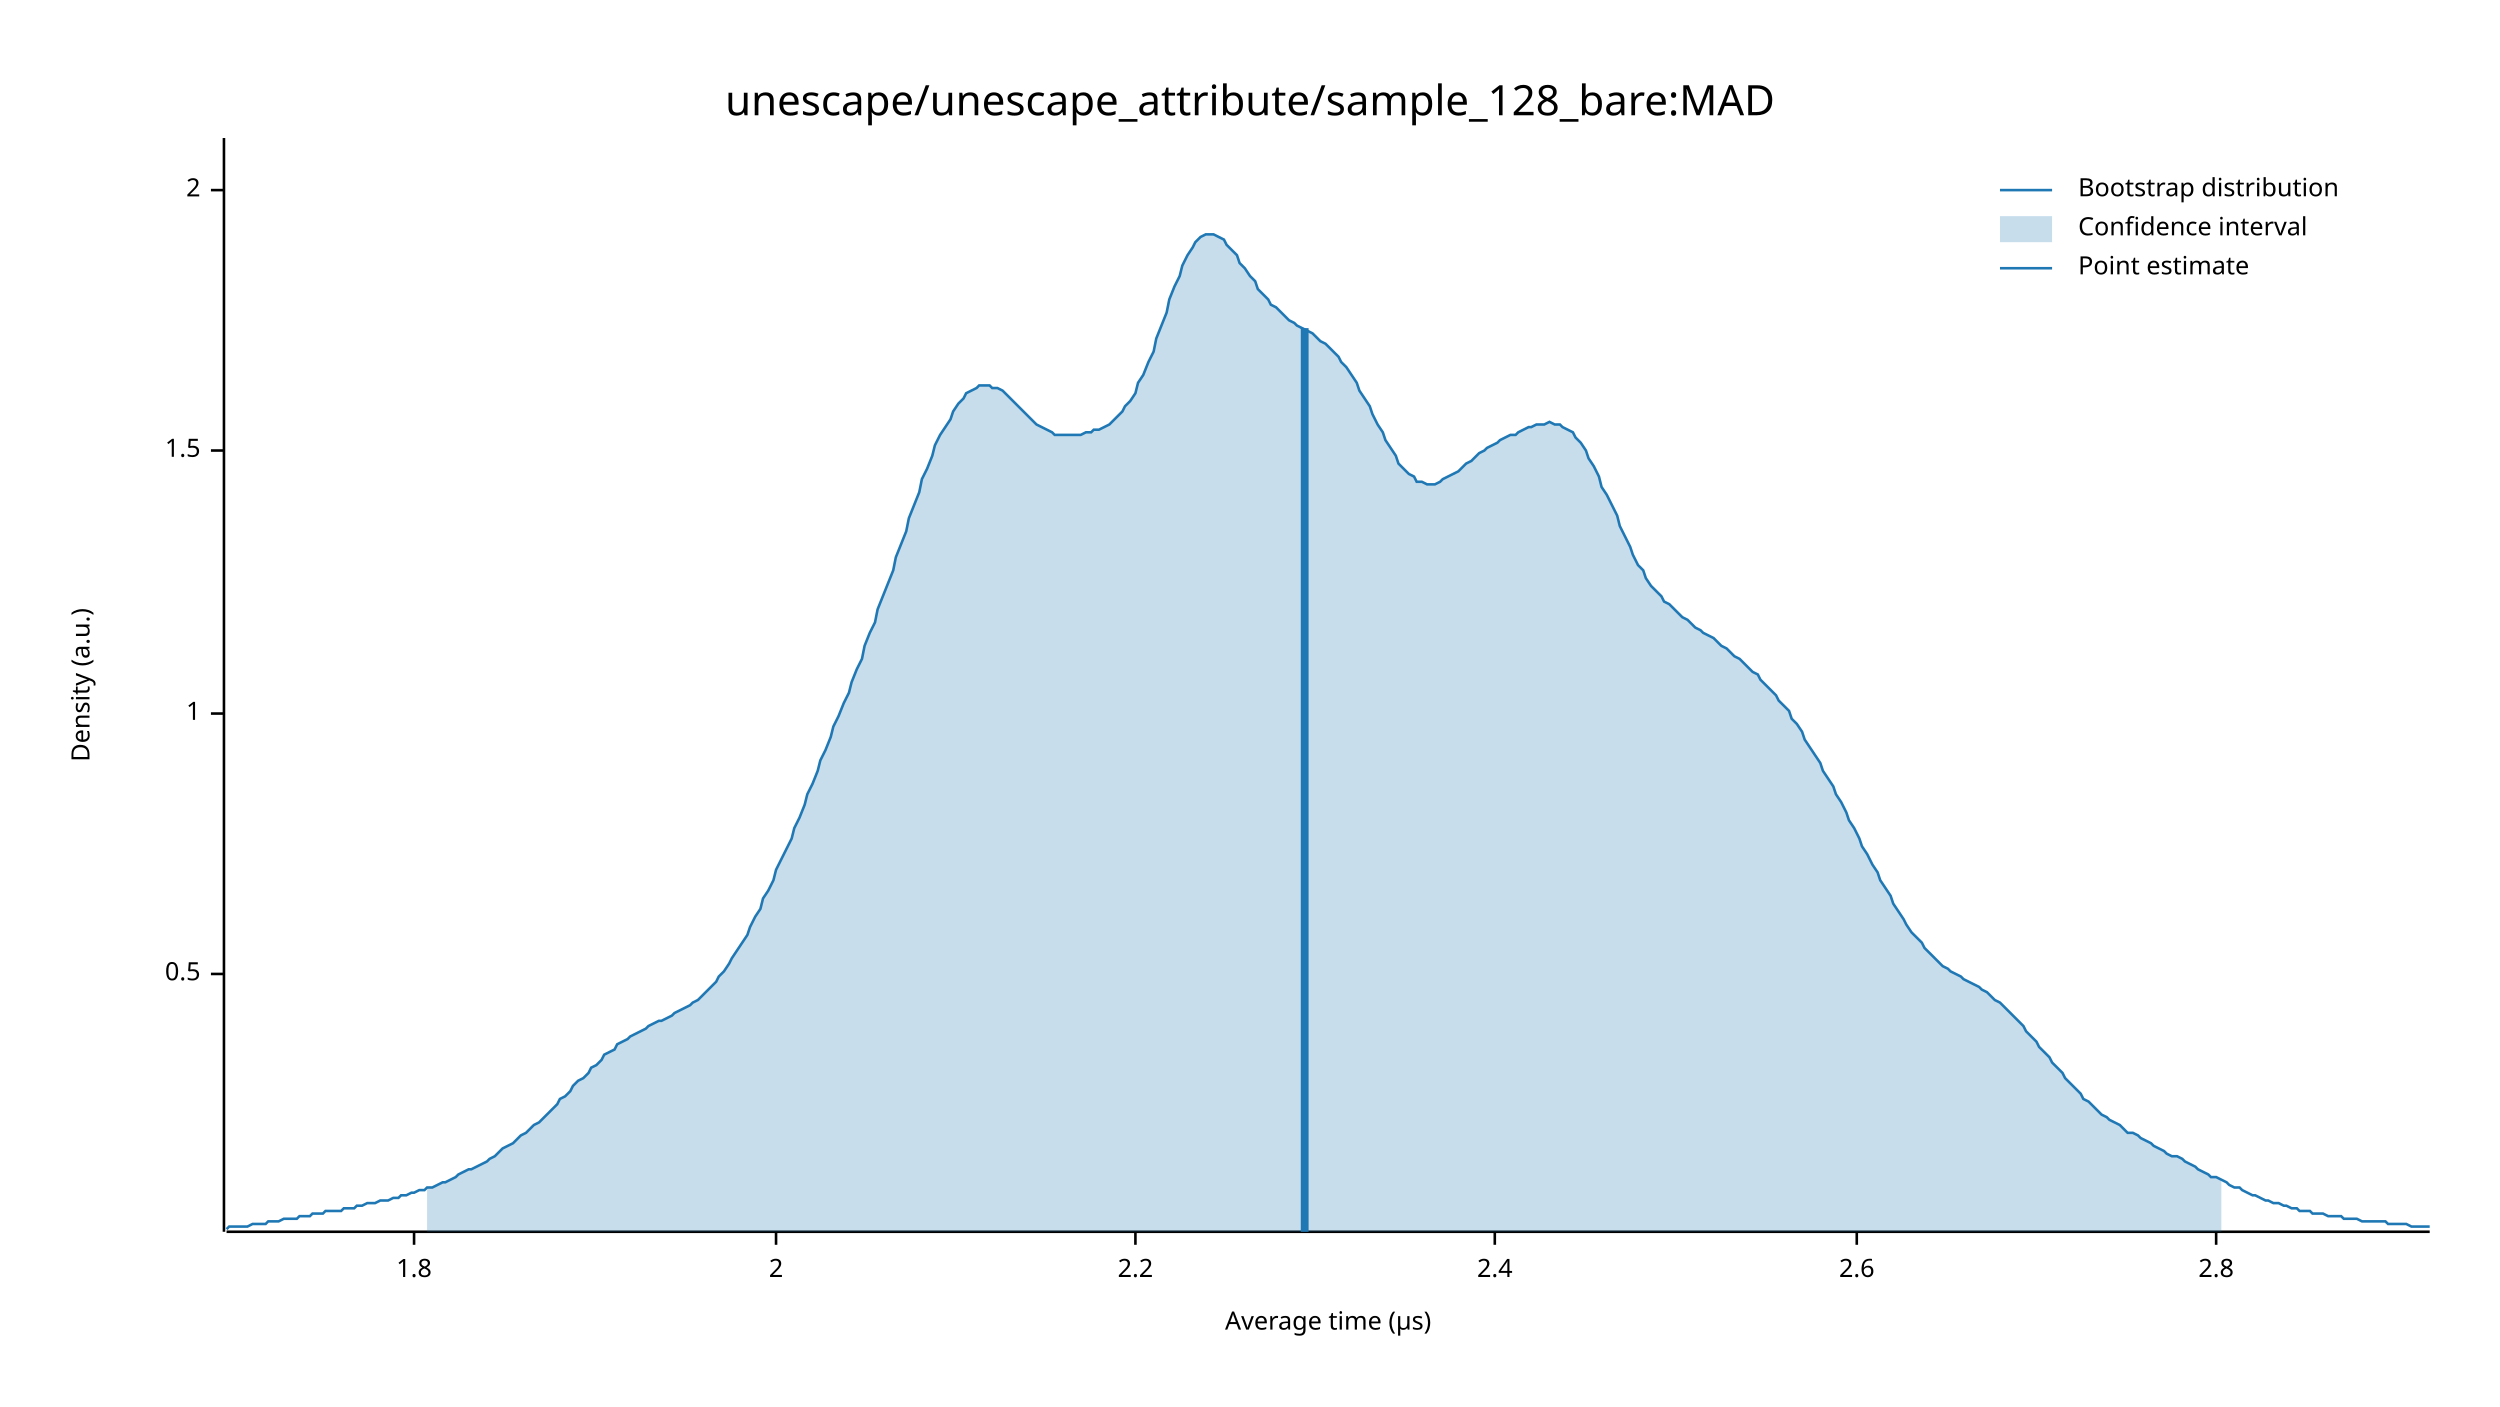
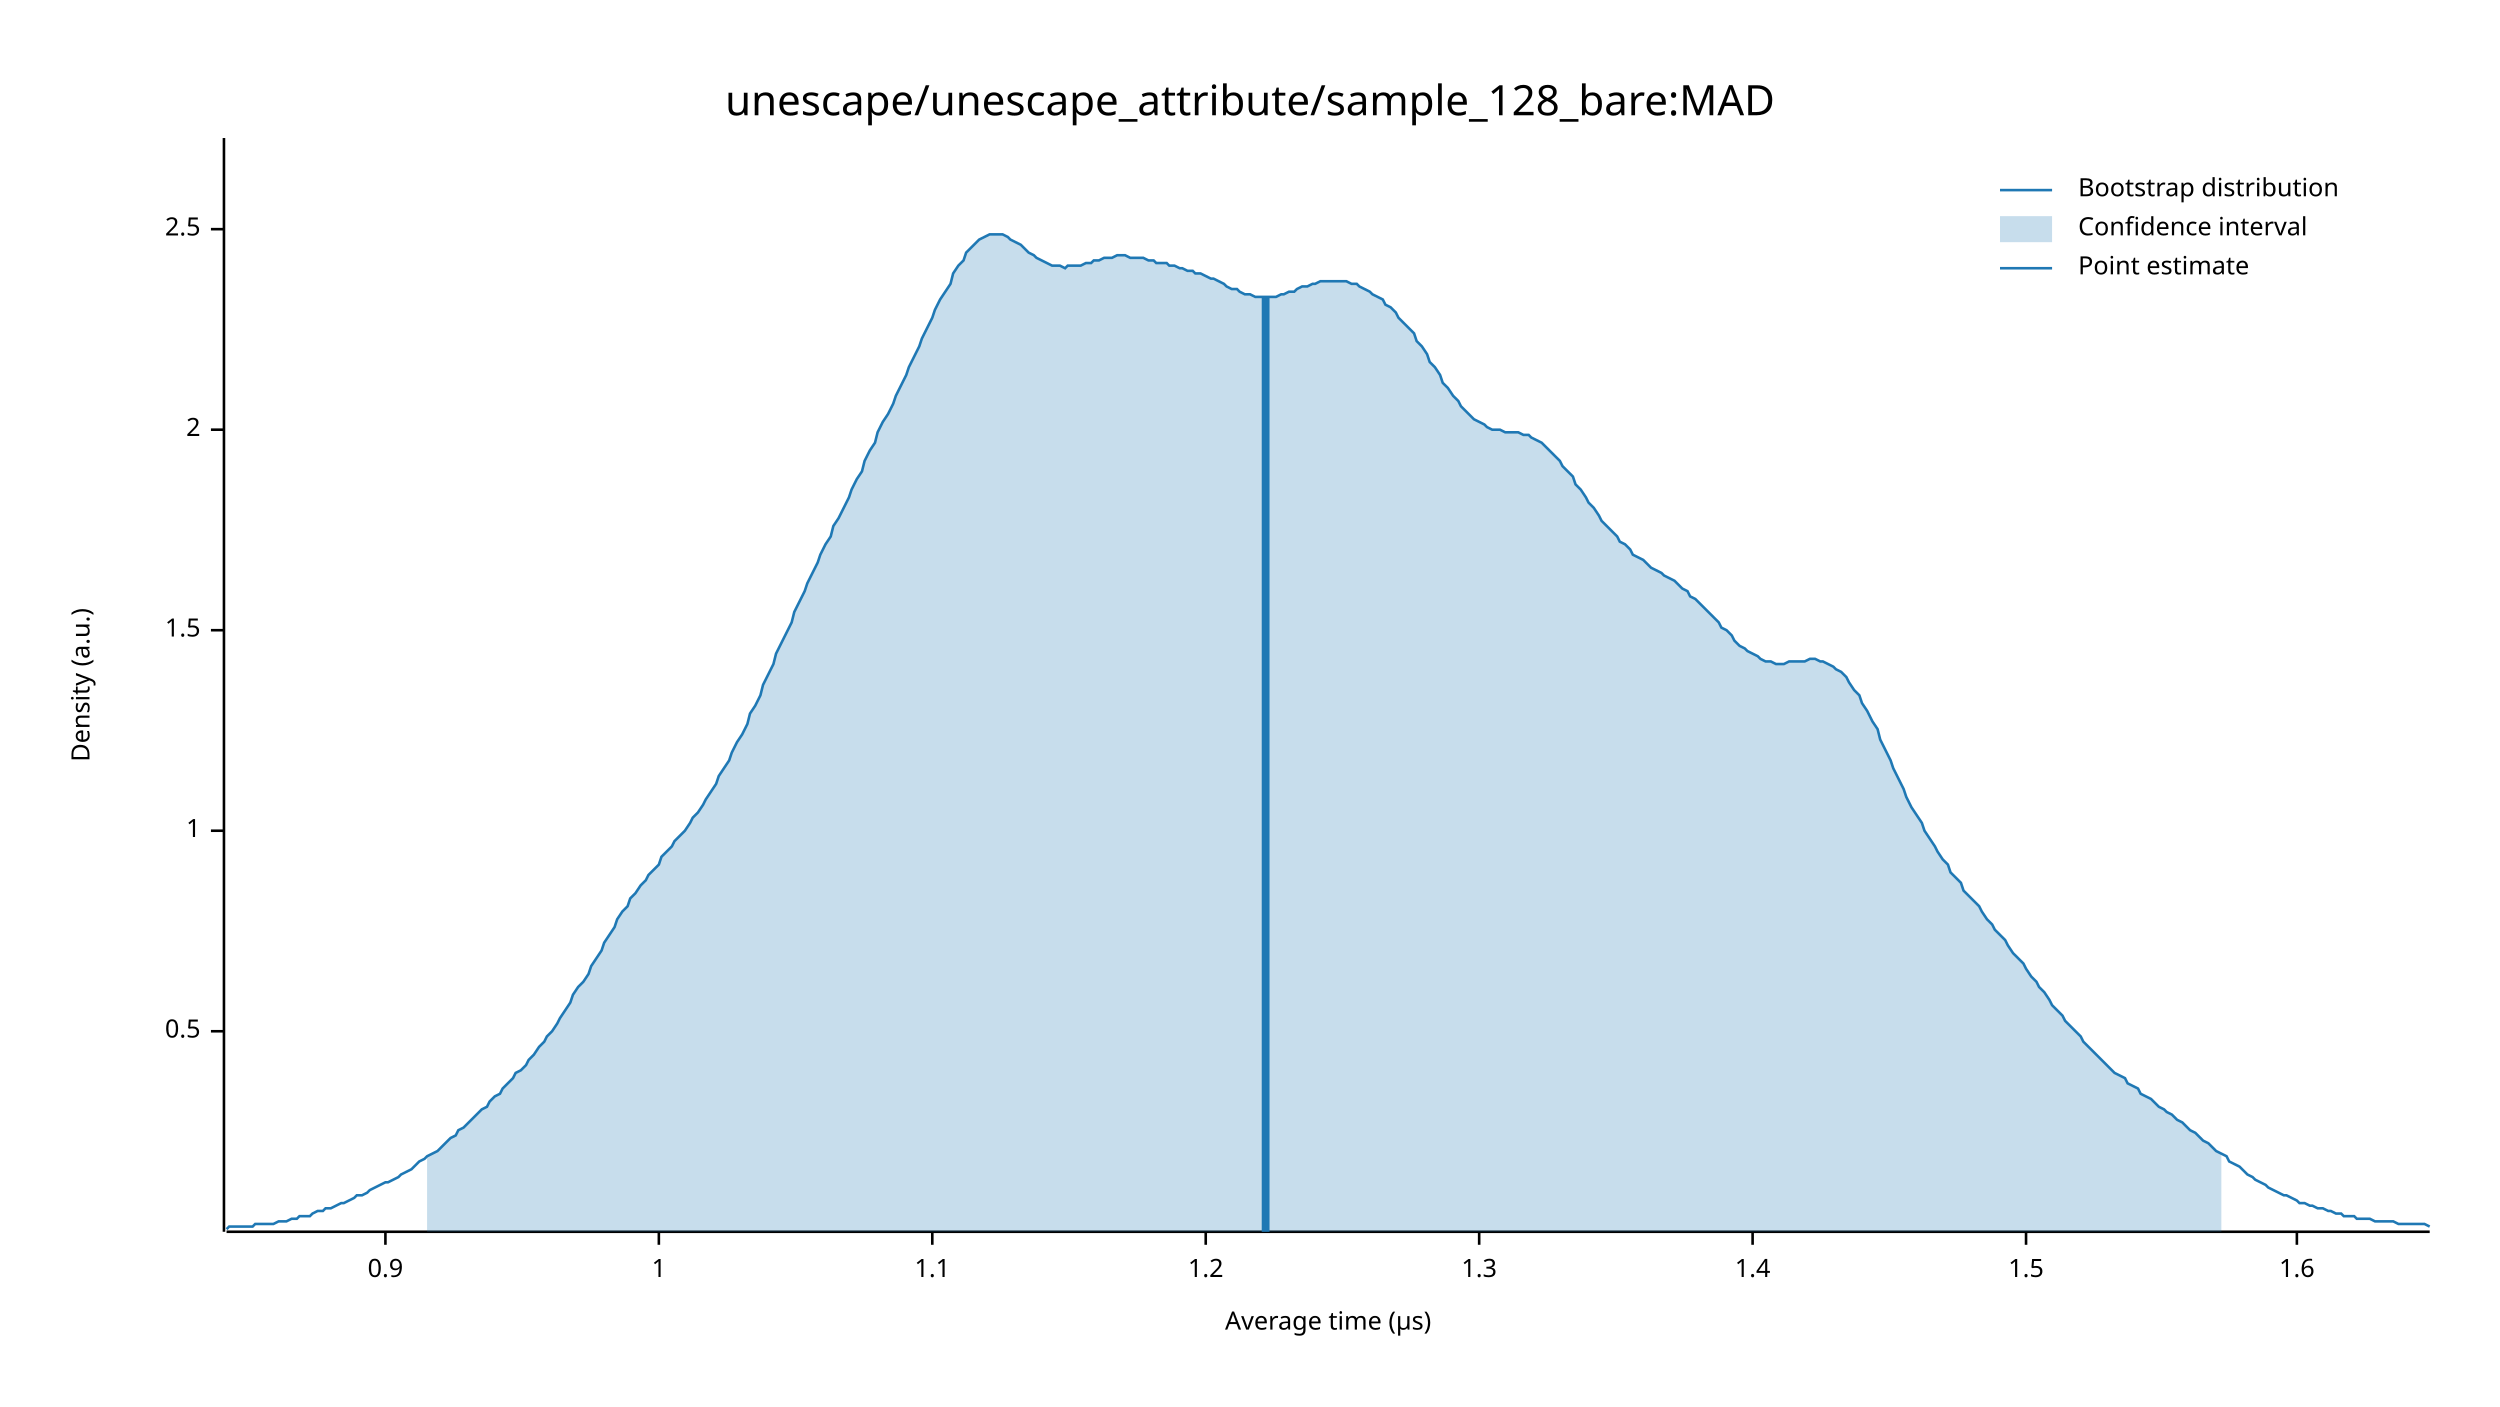
<svg xmlns="http://www.w3.org/2000/svg" width="960" height="540" viewBox="0 0 960 540">
  <text x="480" y="32" dy="0.76em" text-anchor="middle" font-family="sans-serif" font-size="16.129" opacity="1" fill="#000000">
unescape/unescape_attribute/sample_128_bare:MAD
</text>
  <text x="27" y="263" dy="0.76em" text-anchor="middle" font-family="sans-serif" font-size="9.677" opacity="1" fill="#000000" transform="rotate(270, 27, 263)">
Density (a.u.)
</text>
  <text x="510" y="513" dy="-0.5ex" text-anchor="middle" font-family="sans-serif" font-size="9.677" opacity="1" fill="#000000">
Average time (µs)
</text>
  <polyline fill="none" opacity="1" stroke="#000000" stroke-width="1" points="86,53 86,473 " />
-   <text x="77" y="374" dy="0.5ex" text-anchor="end" font-family="sans-serif" font-size="9.677" opacity="1" fill="#000000">
+   <text x="77" y="396" dy="0.5ex" text-anchor="end" font-family="sans-serif" font-size="9.677" opacity="1" fill="#000000">
0.5
</text>
-   <polyline fill="none" opacity="1" stroke="#000000" stroke-width="1" points="81,374 86,374 " />
-   <text x="77" y="274" dy="0.5ex" text-anchor="end" font-family="sans-serif" font-size="9.677" opacity="1" fill="#000000">
+   <polyline fill="none" opacity="1" stroke="#000000" stroke-width="1" points="81,396 86,396 " />
+   <text x="77" y="319" dy="0.5ex" text-anchor="end" font-family="sans-serif" font-size="9.677" opacity="1" fill="#000000">
1
</text>
-   <polyline fill="none" opacity="1" stroke="#000000" stroke-width="1" points="81,274 86,274 " />
-   <text x="77" y="173" dy="0.5ex" text-anchor="end" font-family="sans-serif" font-size="9.677" opacity="1" fill="#000000">
+   <polyline fill="none" opacity="1" stroke="#000000" stroke-width="1" points="81,319 86,319 " />
+   <text x="77" y="242" dy="0.5ex" text-anchor="end" font-family="sans-serif" font-size="9.677" opacity="1" fill="#000000">
1.5
</text>
-   <polyline fill="none" opacity="1" stroke="#000000" stroke-width="1" points="81,173 86,173 " />
-   <text x="77" y="73" dy="0.5ex" text-anchor="end" font-family="sans-serif" font-size="9.677" opacity="1" fill="#000000">
+   <polyline fill="none" opacity="1" stroke="#000000" stroke-width="1" points="81,242 86,242 " />
+   <text x="77" y="165" dy="0.5ex" text-anchor="end" font-family="sans-serif" font-size="9.677" opacity="1" fill="#000000">
2
</text>
-   <polyline fill="none" opacity="1" stroke="#000000" stroke-width="1" points="81,73 86,73 " />
+   <polyline fill="none" opacity="1" stroke="#000000" stroke-width="1" points="81,165 86,165 " />
+   <text x="77" y="88" dy="0.5ex" text-anchor="end" font-family="sans-serif" font-size="9.677" opacity="1" fill="#000000">
+ 2.5
+ </text>
+   <polyline fill="none" opacity="1" stroke="#000000" stroke-width="1" points="81,88 86,88 " />
  <polyline fill="none" opacity="1" stroke="#000000" stroke-width="1" points="87,473 933,473 " />
-   <text x="159" y="483" dy="0.76em" text-anchor="middle" font-family="sans-serif" font-size="9.677" opacity="1" fill="#000000">
- 1.8
+   <text x="148" y="483" dy="0.76em" text-anchor="middle" font-family="sans-serif" font-size="9.677" opacity="1" fill="#000000">
+ 0.9
</text>
-   <polyline fill="none" opacity="1" stroke="#000000" stroke-width="1" points="159,473 159,478 " />
-   <text x="298" y="483" dy="0.76em" text-anchor="middle" font-family="sans-serif" font-size="9.677" opacity="1" fill="#000000">
- 2
+   <polyline fill="none" opacity="1" stroke="#000000" stroke-width="1" points="148,473 148,478 " />
+   <text x="253" y="483" dy="0.76em" text-anchor="middle" font-family="sans-serif" font-size="9.677" opacity="1" fill="#000000">
+ 1
</text>
-   <polyline fill="none" opacity="1" stroke="#000000" stroke-width="1" points="298,473 298,478 " />
-   <text x="436" y="483" dy="0.76em" text-anchor="middle" font-family="sans-serif" font-size="9.677" opacity="1" fill="#000000">
- 2.2
+   <polyline fill="none" opacity="1" stroke="#000000" stroke-width="1" points="253,473 253,478 " />
+   <text x="358" y="483" dy="0.76em" text-anchor="middle" font-family="sans-serif" font-size="9.677" opacity="1" fill="#000000">
+ 1.1
</text>
-   <polyline fill="none" opacity="1" stroke="#000000" stroke-width="1" points="436,473 436,478 " />
-   <text x="574" y="483" dy="0.76em" text-anchor="middle" font-family="sans-serif" font-size="9.677" opacity="1" fill="#000000">
- 2.4
+   <polyline fill="none" opacity="1" stroke="#000000" stroke-width="1" points="358,473 358,478 " />
+   <text x="463" y="483" dy="0.76em" text-anchor="middle" font-family="sans-serif" font-size="9.677" opacity="1" fill="#000000">
+ 1.2
</text>
-   <polyline fill="none" opacity="1" stroke="#000000" stroke-width="1" points="574,473 574,478 " />
-   <text x="713" y="483" dy="0.76em" text-anchor="middle" font-family="sans-serif" font-size="9.677" opacity="1" fill="#000000">
- 2.6
+   <polyline fill="none" opacity="1" stroke="#000000" stroke-width="1" points="463,473 463,478 " />
+   <text x="568" y="483" dy="0.76em" text-anchor="middle" font-family="sans-serif" font-size="9.677" opacity="1" fill="#000000">
+ 1.3
</text>
-   <polyline fill="none" opacity="1" stroke="#000000" stroke-width="1" points="713,473 713,478 " />
-   <text x="851" y="483" dy="0.76em" text-anchor="middle" font-family="sans-serif" font-size="9.677" opacity="1" fill="#000000">
- 2.8
+   <polyline fill="none" opacity="1" stroke="#000000" stroke-width="1" points="568,473 568,478 " />
+   <text x="673" y="483" dy="0.76em" text-anchor="middle" font-family="sans-serif" font-size="9.677" opacity="1" fill="#000000">
+ 1.4
</text>
-   <polyline fill="none" opacity="1" stroke="#000000" stroke-width="1" points="851,473 851,478 " />
-   <polyline fill="none" opacity="1" stroke="#1F78B4" stroke-width="1" points="87,472 88,471 90,471 92,471 93,471 95,471 97,470 98,470 100,470 102,470 103,469 105,469 107,469 109,468 110,468 112,468 114,468 115,467 117,467 119,467 120,466 122,466 124,466 125,465 127,465 129,465 131,465 132,464 134,464 136,464 137,463 139,463 141,462 142,462 144,462 146,461 148,461 149,461 151,460 153,460 154,459 156,459 158,458 159,458 161,457 163,457 164,456 166,456 168,455 170,454 171,454 173,453 175,452 176,451 178,450 180,449 181,449 183,448 185,447 187,446 188,445 190,444 192,442 193,441 195,440 197,439 198,438 200,436 202,435 203,434 205,432 207,431 209,429 210,428 212,426 214,424 215,422 217,421 219,419 220,417 222,415 224,414 226,412 227,410 229,409 231,407 232,405 234,404 236,403 237,401 239,400 241,399 242,398 244,397 246,396 248,395 249,394 251,393 253,392 254,392 256,391 258,390 259,389 261,388 263,387 265,386 266,385 268,384 270,382 271,381 273,379 275,377 276,375 278,373 280,370 281,368 283,365 285,362 287,359 288,356 290,352 292,349 293,345 295,342 297,338 298,334 300,330 302,326 304,322 305,318 307,314 309,309 310,305 312,301 314,296 315,292 317,288 319,283 320,279 322,275 324,270 326,266 327,262 329,257 331,253 332,248 334,243 336,239 337,234 339,229 341,224 343,219 344,214 346,209 348,204 349,199 351,194 353,189 354,184 356,180 358,175 359,171 361,167 363,164 365,161 366,158 368,155 370,153 371,151 373,150 375,149 376,148 378,148 380,148 381,149 383,149 385,150 387,152 388,153 390,155 392,157 393,158 395,160 397,162 398,163 400,164 402,165 404,166 405,167 407,167 409,167 410,167 412,167 414,167 415,167 417,166 419,166 420,165 422,165 424,164 426,163 427,162 429,160 431,158 432,156 434,154 436,151 437,147 439,144 441,139 443,135 444,130 446,125 448,120 449,115 451,110 453,106 454,102 456,98 458,95 459,93 461,91 463,90 465,90 466,90 468,91 470,92 471,94 473,96 475,98 476,101 478,103 480,106 482,108 483,111 485,113 487,115 488,117 490,118 492,120 493,121 495,123 497,124 498,125 500,126 502,127 504,128 505,129 507,131 509,132 510,133 512,135 514,137 515,139 517,141 519,144 521,147 522,150 524,153 526,156 527,159 529,163 531,166 532,169 534,172 536,175 537,178 539,180 541,182 543,183 544,185 546,185 548,186 549,186 551,186 553,185 554,184 556,183 558,182 560,181 561,180 563,178 565,177 566,176 568,174 570,173 571,172 573,171 575,170 576,169 578,168 580,167 582,167 583,166 585,165 587,164 588,164 590,163 592,163 593,163 595,162 597,163 599,163 600,164 602,165 604,166 605,168 607,170 609,173 610,176 612,179 614,183 615,187 617,190 619,194 621,198 622,202 624,206 626,210 627,213 629,217 631,219 632,222 634,225 636,227 638,229 639,231 641,232 643,234 644,235 646,237 648,238 649,239 651,241 653,242 654,243 656,244 658,245 660,247 661,248 663,249 665,251 666,252 668,253 670,255 671,256 673,258 675,259 676,261 678,263 680,265 682,267 683,269 685,271 687,273 688,276 690,278 692,281 693,284 695,287 697,290 699,293 700,296 702,299 704,302 705,305 707,308 709,312 710,315 712,318 714,322 715,325 717,328 719,332 721,335 722,338 724,341 726,344 727,347 729,350 731,353 732,355 734,358 736,360 738,362 739,364 741,366 743,368 744,369 746,371 748,372 749,373 751,374 753,375 754,376 756,377 758,378 760,379 761,380 763,381 765,383 766,384 768,385 770,387 771,388 773,390 775,392 777,394 778,396 780,398 782,400 783,402 785,404 787,406 788,408 790,410 792,412 793,414 795,416 797,418 799,420 800,422 802,423 804,425 805,426 807,428 809,429 810,430 812,431 814,432 816,434 817,435 819,435 821,436 822,437 824,438 826,439 827,440 829,441 831,442 832,443 834,444 836,444 838,445 839,446 841,447 843,448 844,449 846,450 848,451 849,452 851,452 853,453 855,454 856,455 858,456 860,456 861,457 863,458 865,459 866,459 868,460 870,461 871,461 873,462 875,462 877,463 878,463 880,464 882,464 883,465 885,465 887,465 888,466 890,466 892,466 894,467 895,467 897,467 899,467 900,468 902,468 904,468 905,468 907,469 909,469 910,469 912,469 914,469 916,469 917,470 919,470 921,470 922,470 924,470 926,471 927,471 929,471 931,471 933,471 " />
-   <polygon opacity="0.25" fill="#1F78B4" points="164,456 166,456 168,455 170,454 171,454 173,453 175,452 176,451 178,450 180,449 181,449 183,448 185,447 187,446 188,445 190,444 192,442 193,441 195,440 197,439 198,438 200,436 202,435 203,434 205,432 207,431 209,429 210,428 212,426 214,424 215,422 217,421 219,419 220,417 222,415 224,414 226,412 227,410 229,409 231,407 232,405 234,404 236,403 237,401 239,400 241,399 242,398 244,397 246,396 248,395 249,394 251,393 253,392 254,392 256,391 258,390 259,389 261,388 263,387 265,386 266,385 268,384 270,382 271,381 273,379 275,377 276,375 278,373 280,370 281,368 283,365 285,362 287,359 288,356 290,352 292,349 293,345 295,342 297,338 298,334 300,330 302,326 304,322 305,318 307,314 309,309 310,305 312,301 314,296 315,292 317,288 319,283 320,279 322,275 324,270 326,266 327,262 329,257 331,253 332,248 334,243 336,239 337,234 339,229 341,224 343,219 344,214 346,209 348,204 349,199 351,194 353,189 354,184 356,180 358,175 359,171 361,167 363,164 365,161 366,158 368,155 370,153 371,151 373,150 375,149 376,148 378,148 380,148 381,149 383,149 385,150 387,152 388,153 390,155 392,157 393,158 395,160 397,162 398,163 400,164 402,165 404,166 405,167 407,167 409,167 410,167 412,167 414,167 415,167 417,166 419,166 420,165 422,165 424,164 426,163 427,162 429,160 431,158 432,156 434,154 436,151 437,147 439,144 441,139 443,135 444,130 446,125 448,120 449,115 451,110 453,106 454,102 456,98 458,95 459,93 461,91 463,90 465,90 466,90 468,91 470,92 471,94 473,96 475,98 476,101 478,103 480,106 482,108 483,111 485,113 487,115 488,117 490,118 492,120 493,121 495,123 497,124 498,125 500,126 502,127 504,128 505,129 507,131 509,132 510,133 512,135 514,137 515,139 517,141 519,144 521,147 522,150 524,153 526,156 527,159 529,163 531,166 532,169 534,172 536,175 537,178 539,180 541,182 543,183 544,185 546,185 548,186 549,186 551,186 553,185 554,184 556,183 558,182 560,181 561,180 563,178 565,177 566,176 568,174 570,173 571,172 573,171 575,170 576,169 578,168 580,167 582,167 583,166 585,165 587,164 588,164 590,163 592,163 593,163 595,162 597,163 599,163 600,164 602,165 604,166 605,168 607,170 609,173 610,176 612,179 614,183 615,187 617,190 619,194 621,198 622,202 624,206 626,210 627,213 629,217 631,219 632,222 634,225 636,227 638,229 639,231 641,232 643,234 644,235 646,237 648,238 649,239 651,241 653,242 654,243 656,244 658,245 660,247 661,248 663,249 665,251 666,252 668,253 670,255 671,256 673,258 675,259 676,261 678,263 680,265 682,267 683,269 685,271 687,273 688,276 690,278 692,281 693,284 695,287 697,290 699,293 700,296 702,299 704,302 705,305 707,308 709,312 710,315 712,318 714,322 715,325 717,328 719,332 721,335 722,338 724,341 726,344 727,347 729,350 731,353 732,355 734,358 736,360 738,362 739,364 741,366 743,368 744,369 746,371 748,372 749,373 751,374 753,375 754,376 756,377 758,378 760,379 761,380 763,381 765,383 766,384 768,385 770,387 771,388 773,390 775,392 777,394 778,396 780,398 782,400 783,402 785,404 787,406 788,408 790,410 792,412 793,414 795,416 797,418 799,420 800,422 802,423 804,425 805,426 807,428 809,429 810,430 812,431 814,432 816,434 817,435 819,435 821,436 822,437 824,438 826,439 827,440 829,441 831,442 832,443 834,444 836,444 838,445 839,446 841,447 843,448 844,449 846,450 848,451 849,452 851,452 853,453 853,473 164,473 " />
-   <polyline fill="none" opacity="1" stroke="#1F78B4" stroke-width="3" points="501,473 501,126 " />
+   <polyline fill="none" opacity="1" stroke="#000000" stroke-width="1" points="673,473 673,478 " />
+   <text x="778" y="483" dy="0.76em" text-anchor="middle" font-family="sans-serif" font-size="9.677" opacity="1" fill="#000000">
+ 1.5
+ </text>
+   <polyline fill="none" opacity="1" stroke="#000000" stroke-width="1" points="778,473 778,478 " />
+   <text x="882" y="483" dy="0.76em" text-anchor="middle" font-family="sans-serif" font-size="9.677" opacity="1" fill="#000000">
+ 1.6
+ </text>
+   <polyline fill="none" opacity="1" stroke="#000000" stroke-width="1" points="882,473 882,478 " />
+   <polyline fill="none" opacity="1" stroke="#1F78B4" stroke-width="1" points="87,472 88,471 90,471 92,471 93,471 95,471 97,471 98,470 100,470 102,470 103,470 105,470 107,469 109,469 110,469 112,468 114,468 115,467 117,467 119,467 120,466 122,465 124,465 125,464 127,464 129,463 131,462 132,462 134,461 136,460 137,459 139,459 141,458 142,457 144,456 146,455 148,454 149,454 151,453 153,452 154,451 156,450 158,449 159,448 161,446 163,445 164,444 166,443 168,442 170,440 171,439 173,437 175,436 176,434 178,433 180,431 181,430 183,428 185,426 187,425 188,423 190,421 192,420 193,418 195,416 197,414 198,412 200,411 202,409 203,407 205,405 207,402 209,400 210,398 212,396 214,393 215,391 217,388 219,385 220,382 222,379 224,377 226,374 227,371 229,368 231,365 232,362 234,359 236,356 237,353 239,350 241,348 242,345 244,343 246,340 248,338 249,336 251,334 253,332 254,329 256,327 258,325 259,323 261,321 263,319 265,316 266,314 268,312 270,309 271,307 273,304 275,301 276,298 278,295 280,292 281,289 283,285 285,282 287,278 288,274 290,271 292,267 293,263 295,259 297,255 298,251 300,247 302,243 304,239 305,235 307,231 309,227 310,224 312,220 314,216 315,213 317,209 319,206 320,202 322,199 324,195 326,191 327,188 329,184 331,181 332,177 334,173 336,170 337,166 339,162 341,159 343,155 344,152 346,148 348,144 349,141 351,137 353,133 354,130 356,126 358,122 359,119 361,115 363,112 365,109 366,105 368,102 370,100 371,97 373,95 375,93 376,92 378,91 380,90 381,90 383,90 385,90 387,91 388,92 390,93 392,94 393,95 395,97 397,98 398,99 400,100 402,101 404,102 405,102 407,102 409,103 410,102 412,102 414,102 415,102 417,101 419,101 420,100 422,100 424,99 426,99 427,99 429,98 431,98 432,98 434,99 436,99 437,99 439,99 441,100 443,100 444,101 446,101 448,101 449,102 451,102 453,103 454,103 456,104 458,104 459,105 461,105 463,106 465,107 466,107 468,108 470,109 471,110 473,111 475,111 476,112 478,113 480,113 482,114 483,114 485,114 487,114 488,114 490,114 492,113 493,113 495,112 497,112 498,111 500,110 502,110 504,109 505,109 507,108 509,108 510,108 512,108 514,108 515,108 517,108 519,109 521,109 522,110 524,111 526,112 527,113 529,114 531,115 532,117 534,118 536,120 537,122 539,124 541,126 543,128 544,131 546,133 548,136 549,139 551,141 553,144 554,147 556,149 558,152 560,154 561,156 563,158 565,160 566,161 568,162 570,163 571,164 573,165 575,165 576,165 578,166 580,166 582,166 583,166 585,167 587,167 588,168 590,169 592,170 593,171 595,173 597,175 599,177 600,179 602,181 604,183 605,186 607,188 609,191 610,193 612,195 614,198 615,200 617,202 619,204 621,206 622,208 624,209 626,211 627,213 629,214 631,215 632,216 634,218 636,219 638,220 639,221 641,222 643,223 644,224 646,226 648,227 649,229 651,230 653,232 654,233 656,235 658,237 660,239 661,241 663,242 665,244 666,246 668,248 670,249 671,250 673,251 675,252 676,253 678,254 680,254 682,255 683,255 685,255 687,254 688,254 690,254 692,254 693,254 695,253 697,253 699,254 700,254 702,255 704,256 705,257 707,258 709,260 710,262 712,265 714,267 715,270 717,273 719,277 721,280 722,284 724,288 726,292 727,295 729,299 731,303 732,306 734,310 736,313 738,316 739,319 741,322 743,325 744,327 746,330 748,332 749,335 751,337 753,339 754,342 756,344 758,346 760,348 761,350 763,353 765,355 766,357 768,359 770,361 771,363 773,366 775,368 777,370 778,372 780,375 782,377 783,379 785,381 787,384 788,386 790,388 792,390 793,392 795,394 797,396 799,398 800,400 802,402 804,404 805,405 807,407 809,409 810,410 812,412 814,413 816,414 817,416 819,417 821,418 822,420 824,421 826,422 827,423 829,425 831,426 832,427 834,428 836,430 838,431 839,432 841,434 843,435 844,436 846,438 848,439 849,440 851,442 853,443 855,444 856,446 858,447 860,448 861,449 863,451 865,452 866,453 868,454 870,455 871,456 873,457 875,458 877,459 878,459 880,460 882,461 883,462 885,462 887,463 888,463 890,464 892,464 894,465 895,465 897,466 899,466 900,467 902,467 904,467 905,468 907,468 909,468 910,468 912,469 914,469 916,469 917,469 919,469 921,470 922,470 924,470 926,470 927,470 929,470 931,470 933,471 " />
+   <polygon opacity="0.25" fill="#1F78B4" points="164,444 166,443 168,442 170,440 171,439 173,437 175,436 176,434 178,433 180,431 181,430 183,428 185,426 187,425 188,423 190,421 192,420 193,418 195,416 197,414 198,412 200,411 202,409 203,407 205,405 207,402 209,400 210,398 212,396 214,393 215,391 217,388 219,385 220,382 222,379 224,377 226,374 227,371 229,368 231,365 232,362 234,359 236,356 237,353 239,350 241,348 242,345 244,343 246,340 248,338 249,336 251,334 253,332 254,329 256,327 258,325 259,323 261,321 263,319 265,316 266,314 268,312 270,309 271,307 273,304 275,301 276,298 278,295 280,292 281,289 283,285 285,282 287,278 288,274 290,271 292,267 293,263 295,259 297,255 298,251 300,247 302,243 304,239 305,235 307,231 309,227 310,224 312,220 314,216 315,213 317,209 319,206 320,202 322,199 324,195 326,191 327,188 329,184 331,181 332,177 334,173 336,170 337,166 339,162 341,159 343,155 344,152 346,148 348,144 349,141 351,137 353,133 354,130 356,126 358,122 359,119 361,115 363,112 365,109 366,105 368,102 370,100 371,97 373,95 375,93 376,92 378,91 380,90 381,90 383,90 385,90 387,91 388,92 390,93 392,94 393,95 395,97 397,98 398,99 400,100 402,101 404,102 405,102 407,102 409,103 410,102 412,102 414,102 415,102 417,101 419,101 420,100 422,100 424,99 426,99 427,99 429,98 431,98 432,98 434,99 436,99 437,99 439,99 441,100 443,100 444,101 446,101 448,101 449,102 451,102 453,103 454,103 456,104 458,104 459,105 461,105 463,106 465,107 466,107 468,108 470,109 471,110 473,111 475,111 476,112 478,113 480,113 482,114 483,114 485,114 487,114 488,114 490,114 492,113 493,113 495,112 497,112 498,111 500,110 502,110 504,109 505,109 507,108 509,108 510,108 512,108 514,108 515,108 517,108 519,109 521,109 522,110 524,111 526,112 527,113 529,114 531,115 532,117 534,118 536,120 537,122 539,124 541,126 543,128 544,131 546,133 548,136 549,139 551,141 553,144 554,147 556,149 558,152 560,154 561,156 563,158 565,160 566,161 568,162 570,163 571,164 573,165 575,165 576,165 578,166 580,166 582,166 583,166 585,167 587,167 588,168 590,169 592,170 593,171 595,173 597,175 599,177 600,179 602,181 604,183 605,186 607,188 609,191 610,193 612,195 614,198 615,200 617,202 619,204 621,206 622,208 624,209 626,211 627,213 629,214 631,215 632,216 634,218 636,219 638,220 639,221 641,222 643,223 644,224 646,226 648,227 649,229 651,230 653,232 654,233 656,235 658,237 660,239 661,241 663,242 665,244 666,246 668,248 670,249 671,250 673,251 675,252 676,253 678,254 680,254 682,255 683,255 685,255 687,254 688,254 690,254 692,254 693,254 695,253 697,253 699,254 700,254 702,255 704,256 705,257 707,258 709,260 710,262 712,265 714,267 715,270 717,273 719,277 721,280 722,284 724,288 726,292 727,295 729,299 731,303 732,306 734,310 736,313 738,316 739,319 741,322 743,325 744,327 746,330 748,332 749,335 751,337 753,339 754,342 756,344 758,346 760,348 761,350 763,353 765,355 766,357 768,359 770,361 771,363 773,366 775,368 777,370 778,372 780,375 782,377 783,379 785,381 787,384 788,386 790,388 792,390 793,392 795,394 797,396 799,398 800,400 802,402 804,404 805,405 807,407 809,409 810,410 812,412 814,413 816,414 817,416 819,417 821,418 822,420 824,421 826,422 827,423 829,425 831,426 832,427 834,428 836,430 838,431 839,432 841,434 843,435 844,436 846,438 848,439 849,440 851,442 853,443 853,473 164,473 " />
+   <polyline fill="none" opacity="1" stroke="#1F78B4" stroke-width="3" points="486,473 486,114 " />
  <text x="798" y="68" dy="0.76em" text-anchor="start" font-family="sans-serif" font-size="9.677" opacity="1" fill="#000000">
Bootstrap distribution
</text>
  <text x="798" y="83" dy="0.76em" text-anchor="start" font-family="sans-serif" font-size="9.677" opacity="1" fill="#000000">
Confidence interval
</text>
  <text x="798" y="98" dy="0.76em" text-anchor="start" font-family="sans-serif" font-size="9.677" opacity="1" fill="#000000">
Point estimate
</text>
  <polyline fill="none" opacity="1" stroke="#1F78B4" stroke-width="1" points="768,73 788,73 " />
  <rect x="768" y="83" width="20" height="10" opacity="0.25" fill="#1F78B4" stroke="none" />
  <polyline fill="none" opacity="1" stroke="#1F78B4" stroke-width="1" points="768,103 788,103 " />
</svg>
